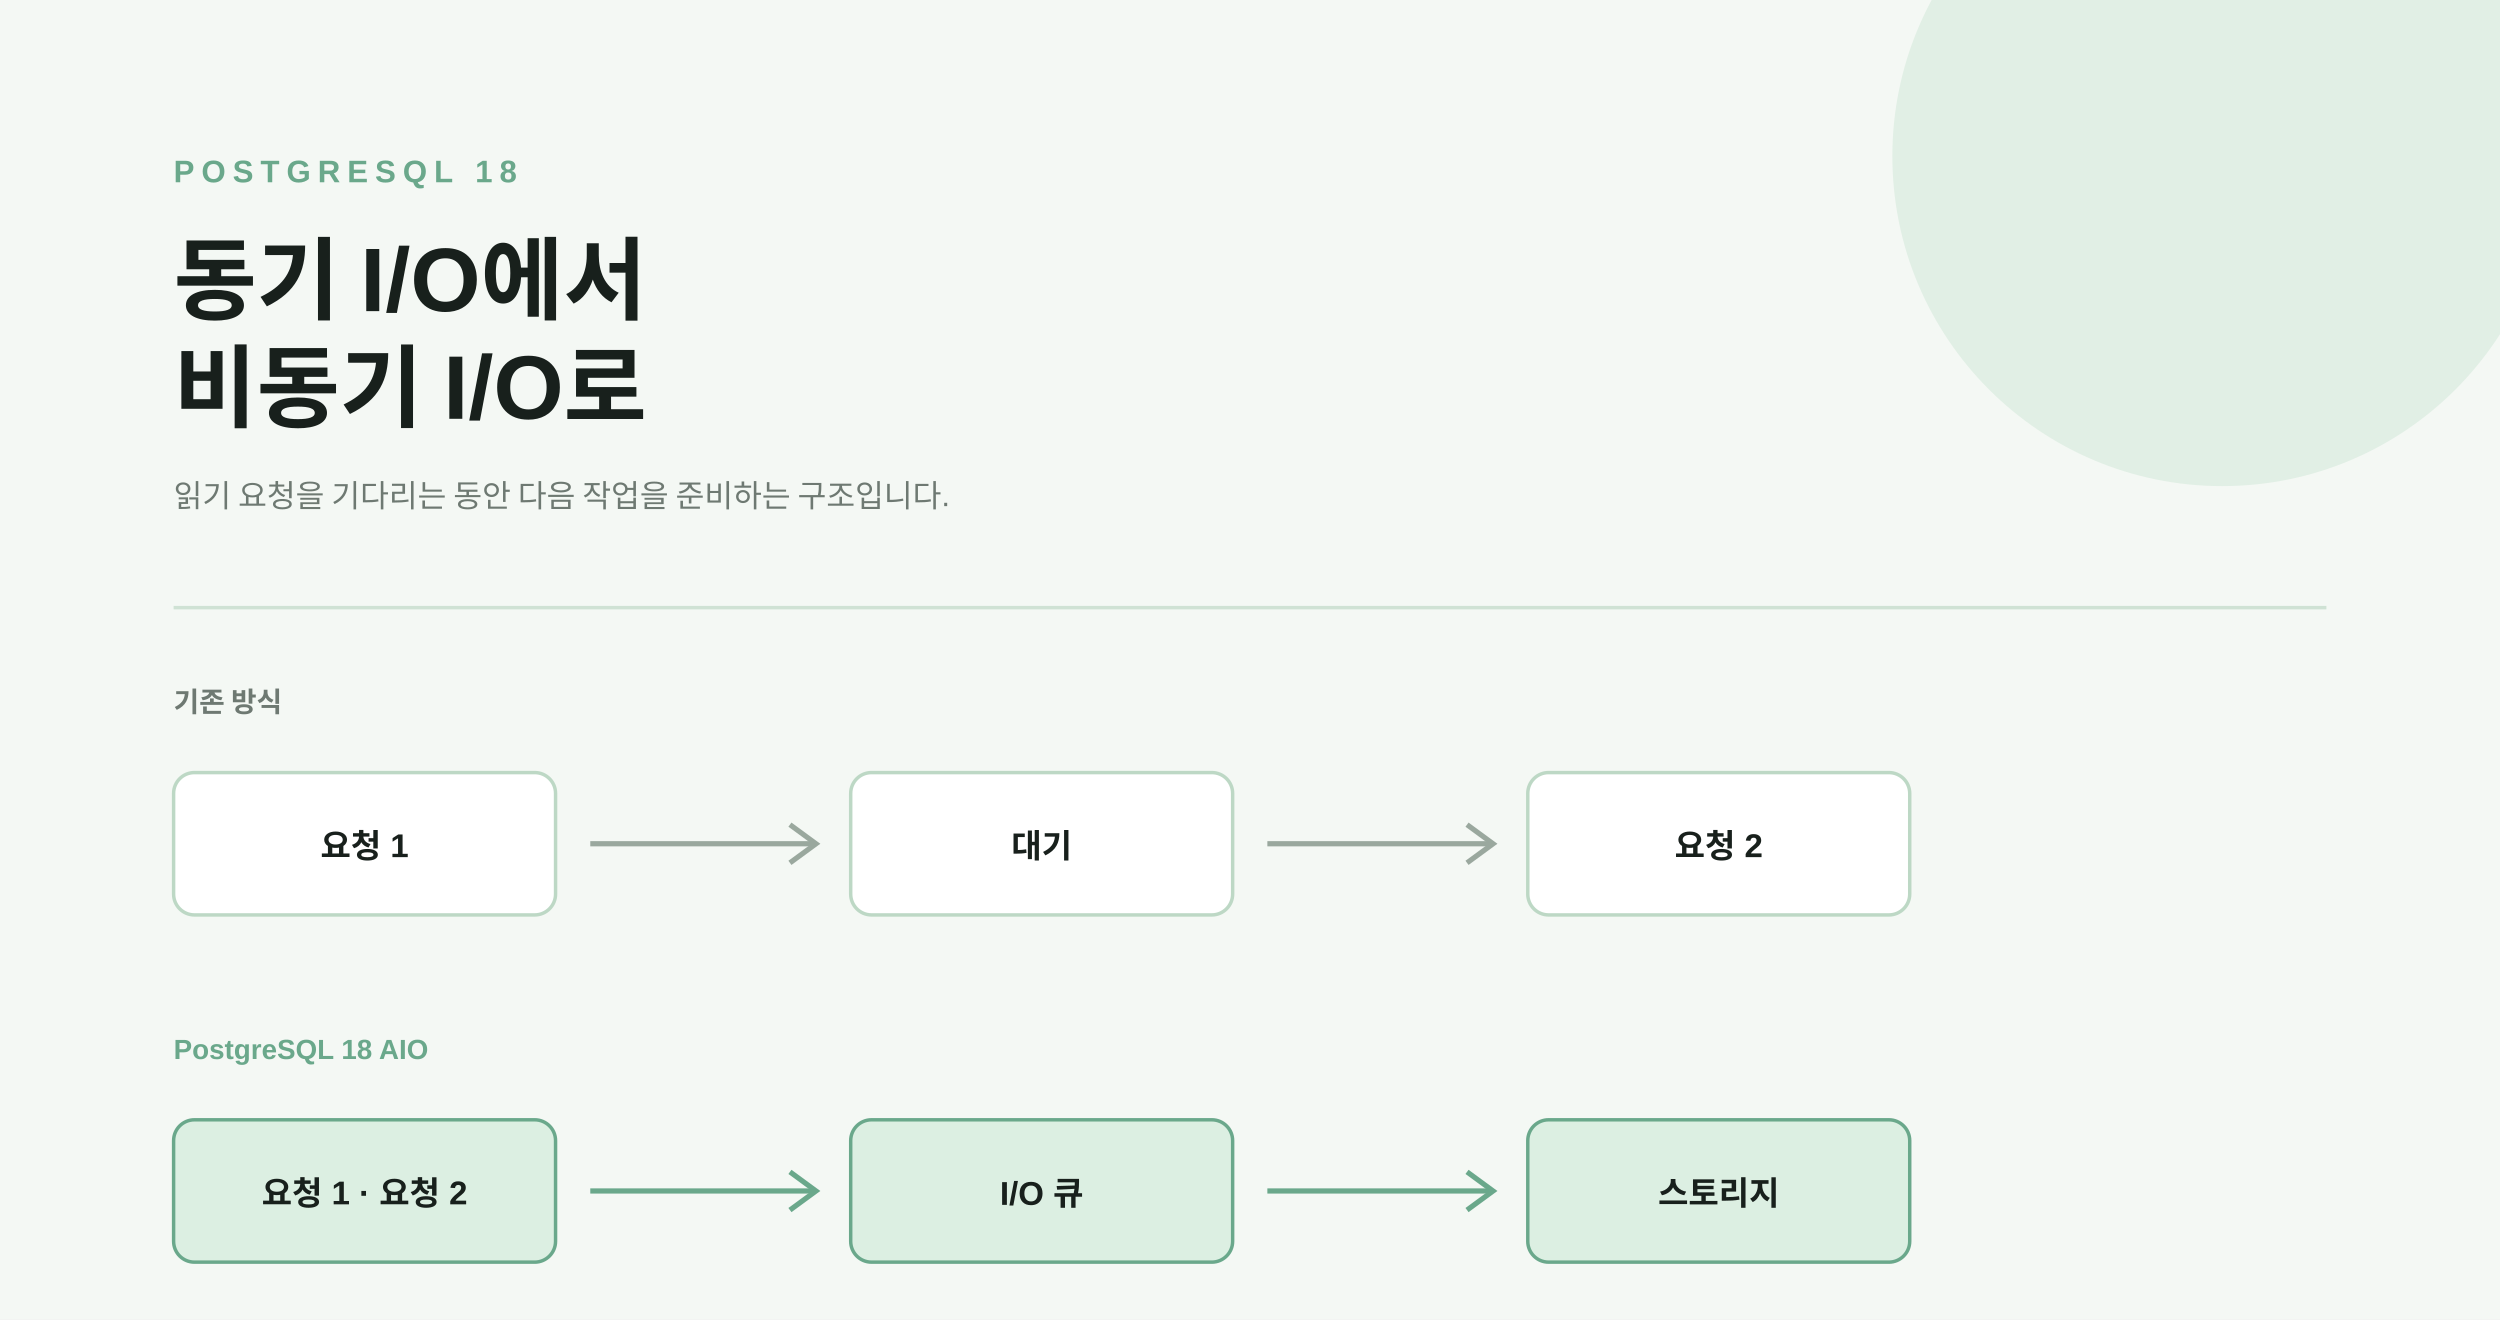
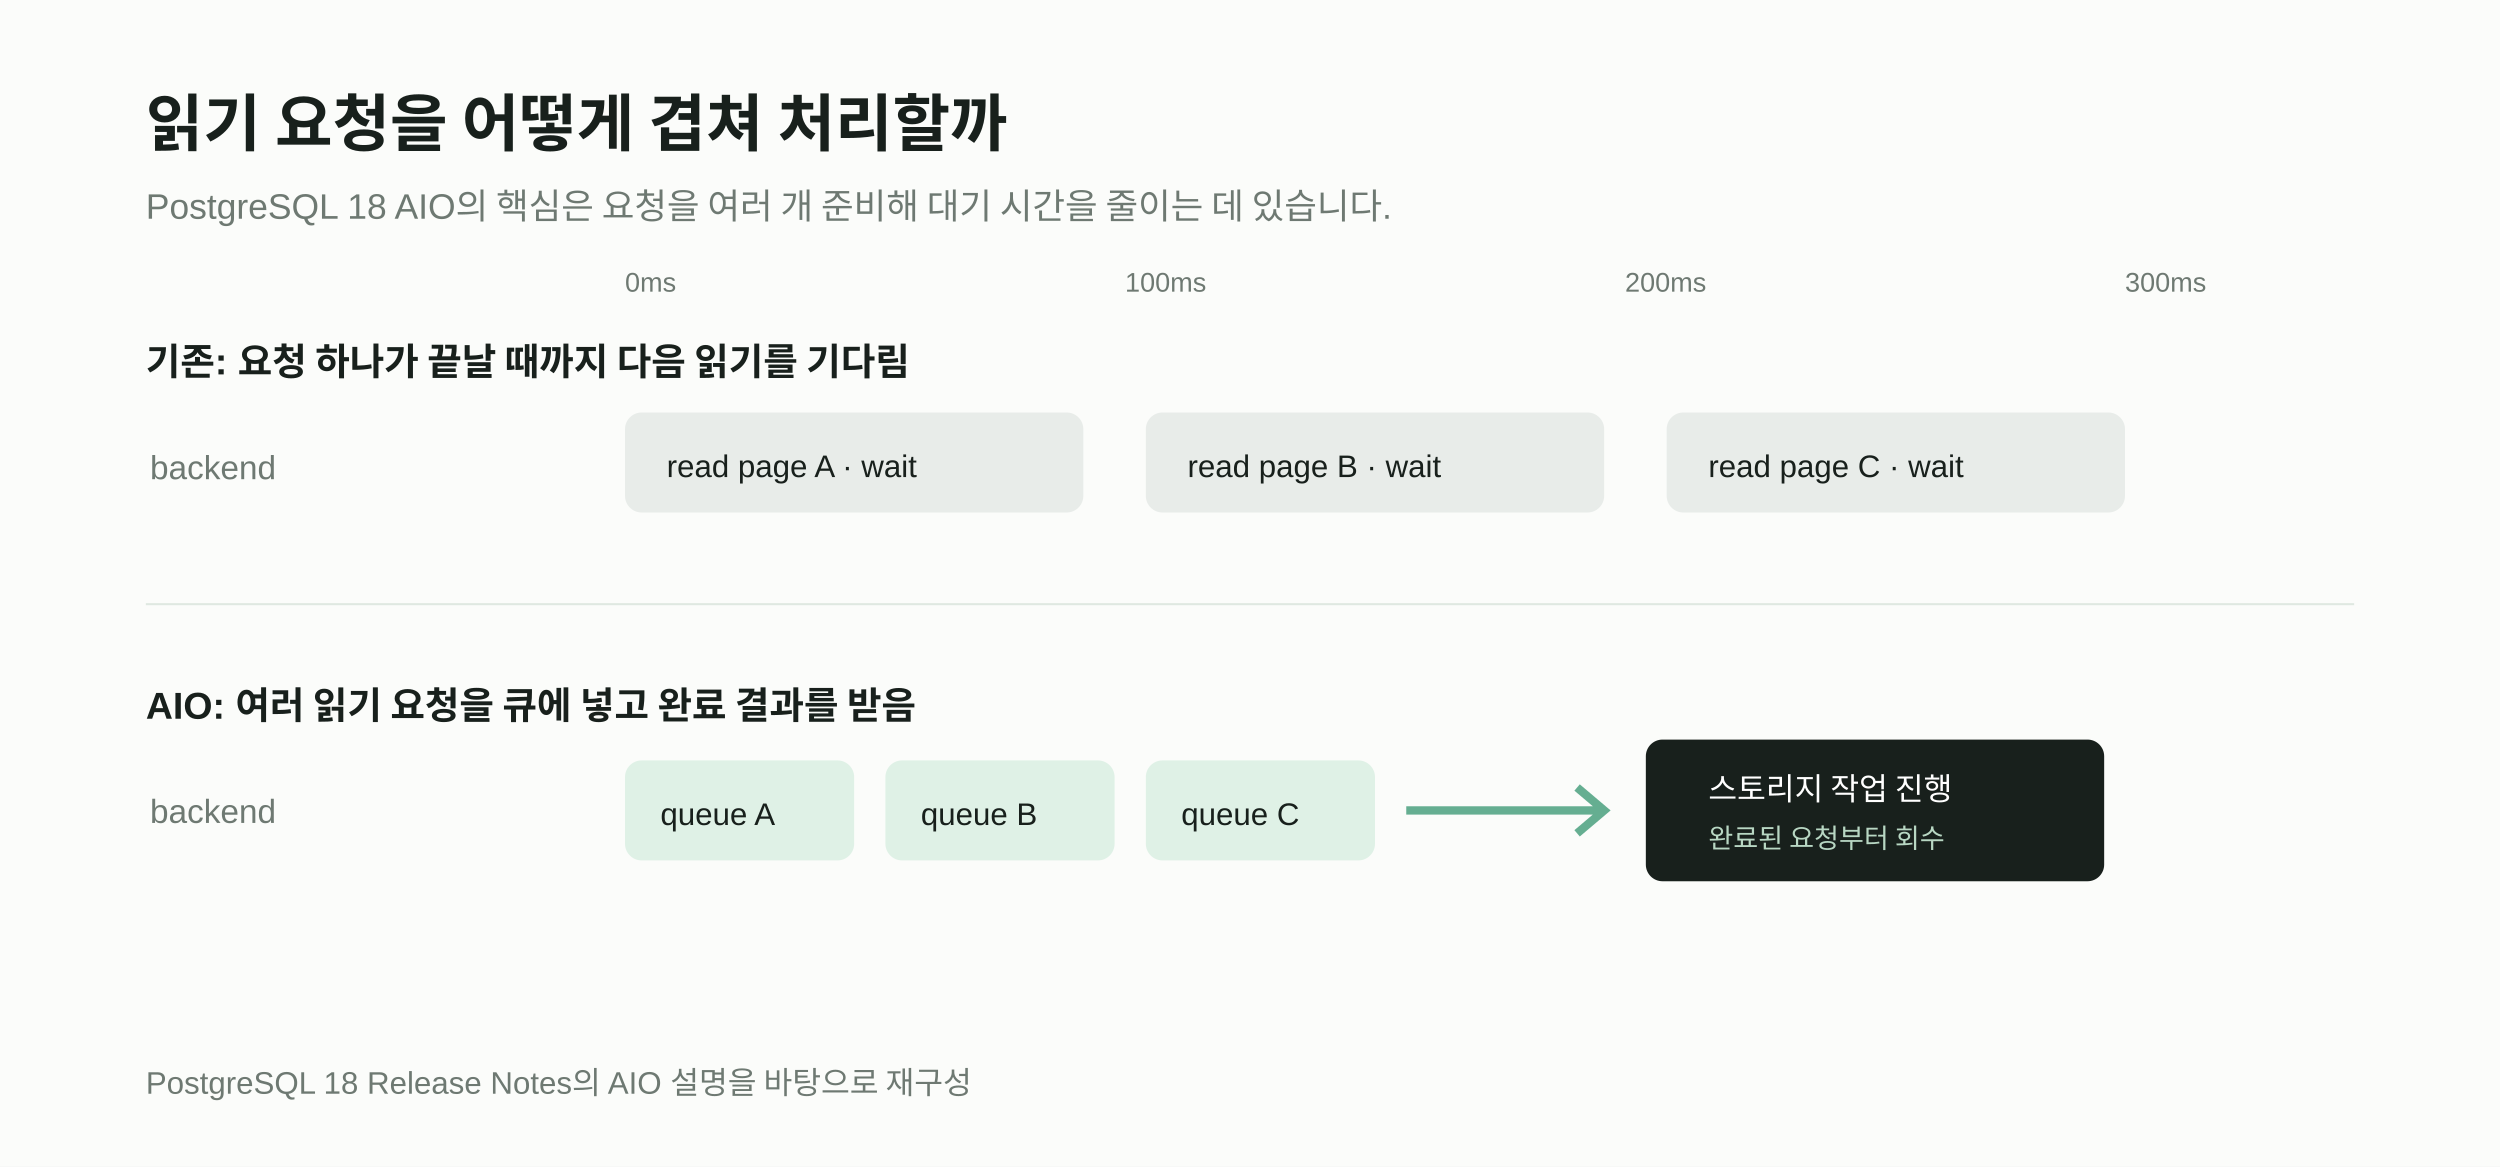
- <svg xmlns="http://www.w3.org/2000/svg" width="1440" height="760" viewBox="0 0 1440 760">
-   <rect width="1440" height="760" fill="#f4f8f4" />
-   <circle cx="1280" cy="90" r="190" fill="#e1efe5" />
-   <g font-family="Arial, Noto Sans KR, sans-serif" fill="#18201c">
-     <text x="100" y="105" font-size="18" letter-spacing="4" fill="#6aa88b" font-weight="700">POSTGRESQL 18</text>
-     <text x="100" y="180" font-size="52" font-weight="700">동기 I/O에서</text>
-     <text x="100" y="242" font-size="52" font-weight="700">비동기 I/O로</text>
-     <text x="100" y="292" font-size="18" fill="#6e7972">읽기 요청을 기다리는 동안 다음 작업을 준비하는 구조입니다.</text>
-     <line x1="100" y1="350" x2="1340" y2="350" stroke="#cfe2d4" stroke-width="2" />
-     <text x="100" y="410" font-size="16" fill="#6e7972" font-weight="700">기존 방식</text>
-     <rect x="100" y="445" width="220" height="82" rx="12" fill="#fff" stroke="#bdd8c5" stroke-width="2" />
-     <text x="210" y="494" text-anchor="middle" font-size="19" font-weight="700">요청 1</text>
-     <path d="M340 486h130" stroke="#9aa89e" stroke-width="3" />
-     <path d="M455 475l15 11-15 11" fill="none" stroke="#9aa89e" stroke-width="3" />
-     <rect x="490" y="445" width="220" height="82" rx="12" fill="#fff" stroke="#bdd8c5" stroke-width="2" />
-     <text x="600" y="494" text-anchor="middle" font-size="19" font-weight="700">대기</text>
-     <path d="M730 486h130" stroke="#9aa89e" stroke-width="3" />
-     <path d="M845 475l15 11-15 11" fill="none" stroke="#9aa89e" stroke-width="3" />
-     <rect x="880" y="445" width="220" height="82" rx="12" fill="#fff" stroke="#bdd8c5" stroke-width="2" />
-     <text x="990" y="494" text-anchor="middle" font-size="19" font-weight="700">요청 2</text>
-     <text x="100" y="610" font-size="16" fill="#6aa88b" font-weight="700">PostgreSQL 18 AIO</text>
-     <rect x="100" y="645" width="220" height="82" rx="12" fill="#dcefe2" stroke="#6aa88b" stroke-width="2" />
-     <text x="210" y="694" text-anchor="middle" font-size="19" font-weight="700">요청 1 · 요청 2</text>
-     <path d="M340 686h130" stroke="#6aa88b" stroke-width="3" />
-     <path d="M455 675l15 11-15 11" fill="none" stroke="#6aa88b" stroke-width="3" />
-     <rect x="490" y="645" width="220" height="82" rx="12" fill="#dcefe2" stroke="#6aa88b" stroke-width="2" />
-     <text x="600" y="694" text-anchor="middle" font-size="19" font-weight="700">I/O 큐</text>
-     <path d="M730 686h130" stroke="#6aa88b" stroke-width="3" />
-     <path d="M845 675l15 11-15 11" fill="none" stroke="#6aa88b" stroke-width="3" />
-     <rect x="880" y="645" width="220" height="82" rx="12" fill="#dcefe2" stroke="#6aa88b" stroke-width="2" />
-     <text x="990" y="694" text-anchor="middle" font-size="19" font-weight="700">스토리지</text>
+ <svg xmlns="http://www.w3.org/2000/svg" viewBox="0 0 1200 560" role="img" aria-labelledby="title desc">
+   <rect width="1200" height="560" fill="#fbfcfa" />
+   <g font-family="Arial, Pretendard, sans-serif" fill="#18201c">
+     <text x="70" y="70" font-size="30" font-weight="700">읽기 요청을 어떻게 겹쳐 처리할까</text>
+     <text x="70" y="105" font-size="17" fill="#6e7972">PostgreSQL 18 AIO의 핵심은 요청을 여러 개 준비해 대기 시간을 줄이는 데 있습니다.</text>
+     <text x="70" y="180" font-size="18" font-weight="700">기존: 요청 하나가 끝날 때까지 다음 읽기를 기다림</text>
+     <g fill="#6e7972" font-size="13">
+       <text x="300" y="140">0ms</text>
+       <text x="540" y="140">100ms</text>
+       <text x="780" y="140">200ms</text>
+       <text x="1020" y="140">300ms</text>
+     </g>
+     <text x="72" y="230" font-size="16" fill="#6e7972">backend</text>
+     <rect x="300" y="198" width="220" height="48" rx="8" fill="#e8ece9" />
+     <text x="320" y="229" font-size="15">read page A · wait</text>
+     <rect x="550" y="198" width="220" height="48" rx="8" fill="#e8ece9" />
+     <text x="570" y="229" font-size="15">read page B · wait</text>
+     <rect x="800" y="198" width="220" height="48" rx="8" fill="#e8ece9" />
+     <text x="820" y="229" font-size="15">read page C · wait</text>
+     <line x1="70" y1="290" x2="1130" y2="290" stroke="#dfe8e1" />
+     <text x="70" y="345" font-size="18" font-weight="700">AIO: 여러 읽기 요청을 큐에 넣고 완료 결과를 받음</text>
+     <text x="72" y="395" font-size="16" fill="#6e7972">backend</text>
+     <rect x="300" y="365" width="110" height="48" rx="8" fill="#dff1e6" />
+     <text x="317" y="396" font-size="15">queue A</text>
+     <rect x="425" y="365" width="110" height="48" rx="8" fill="#dff1e6" />
+     <text x="442" y="396" font-size="15">queue B</text>
+     <rect x="550" y="365" width="110" height="48" rx="8" fill="#dff1e6" />
+     <text x="567" y="396" font-size="15">queue C</text>
+     <path d="M675 389h95m-13-11 13 11-13 11" fill="none" stroke="#65ae91" stroke-width="4" />
+     <rect x="790" y="355" width="220" height="68" rx="8" fill="#18201c" />
+     <text x="820" y="384" font-size="15" fill="#fff">스토리지 작업 진행</text>
+     <text x="820" y="407" font-size="13" fill="#b8d7c3">완료된 요청부터 회수</text>
+     <text x="70" y="525" font-size="15" fill="#6e7972">PostgreSQL 18 Release Notes의 AIO 설명을 바탕으로 재구성</text>
  </g>
</svg>
